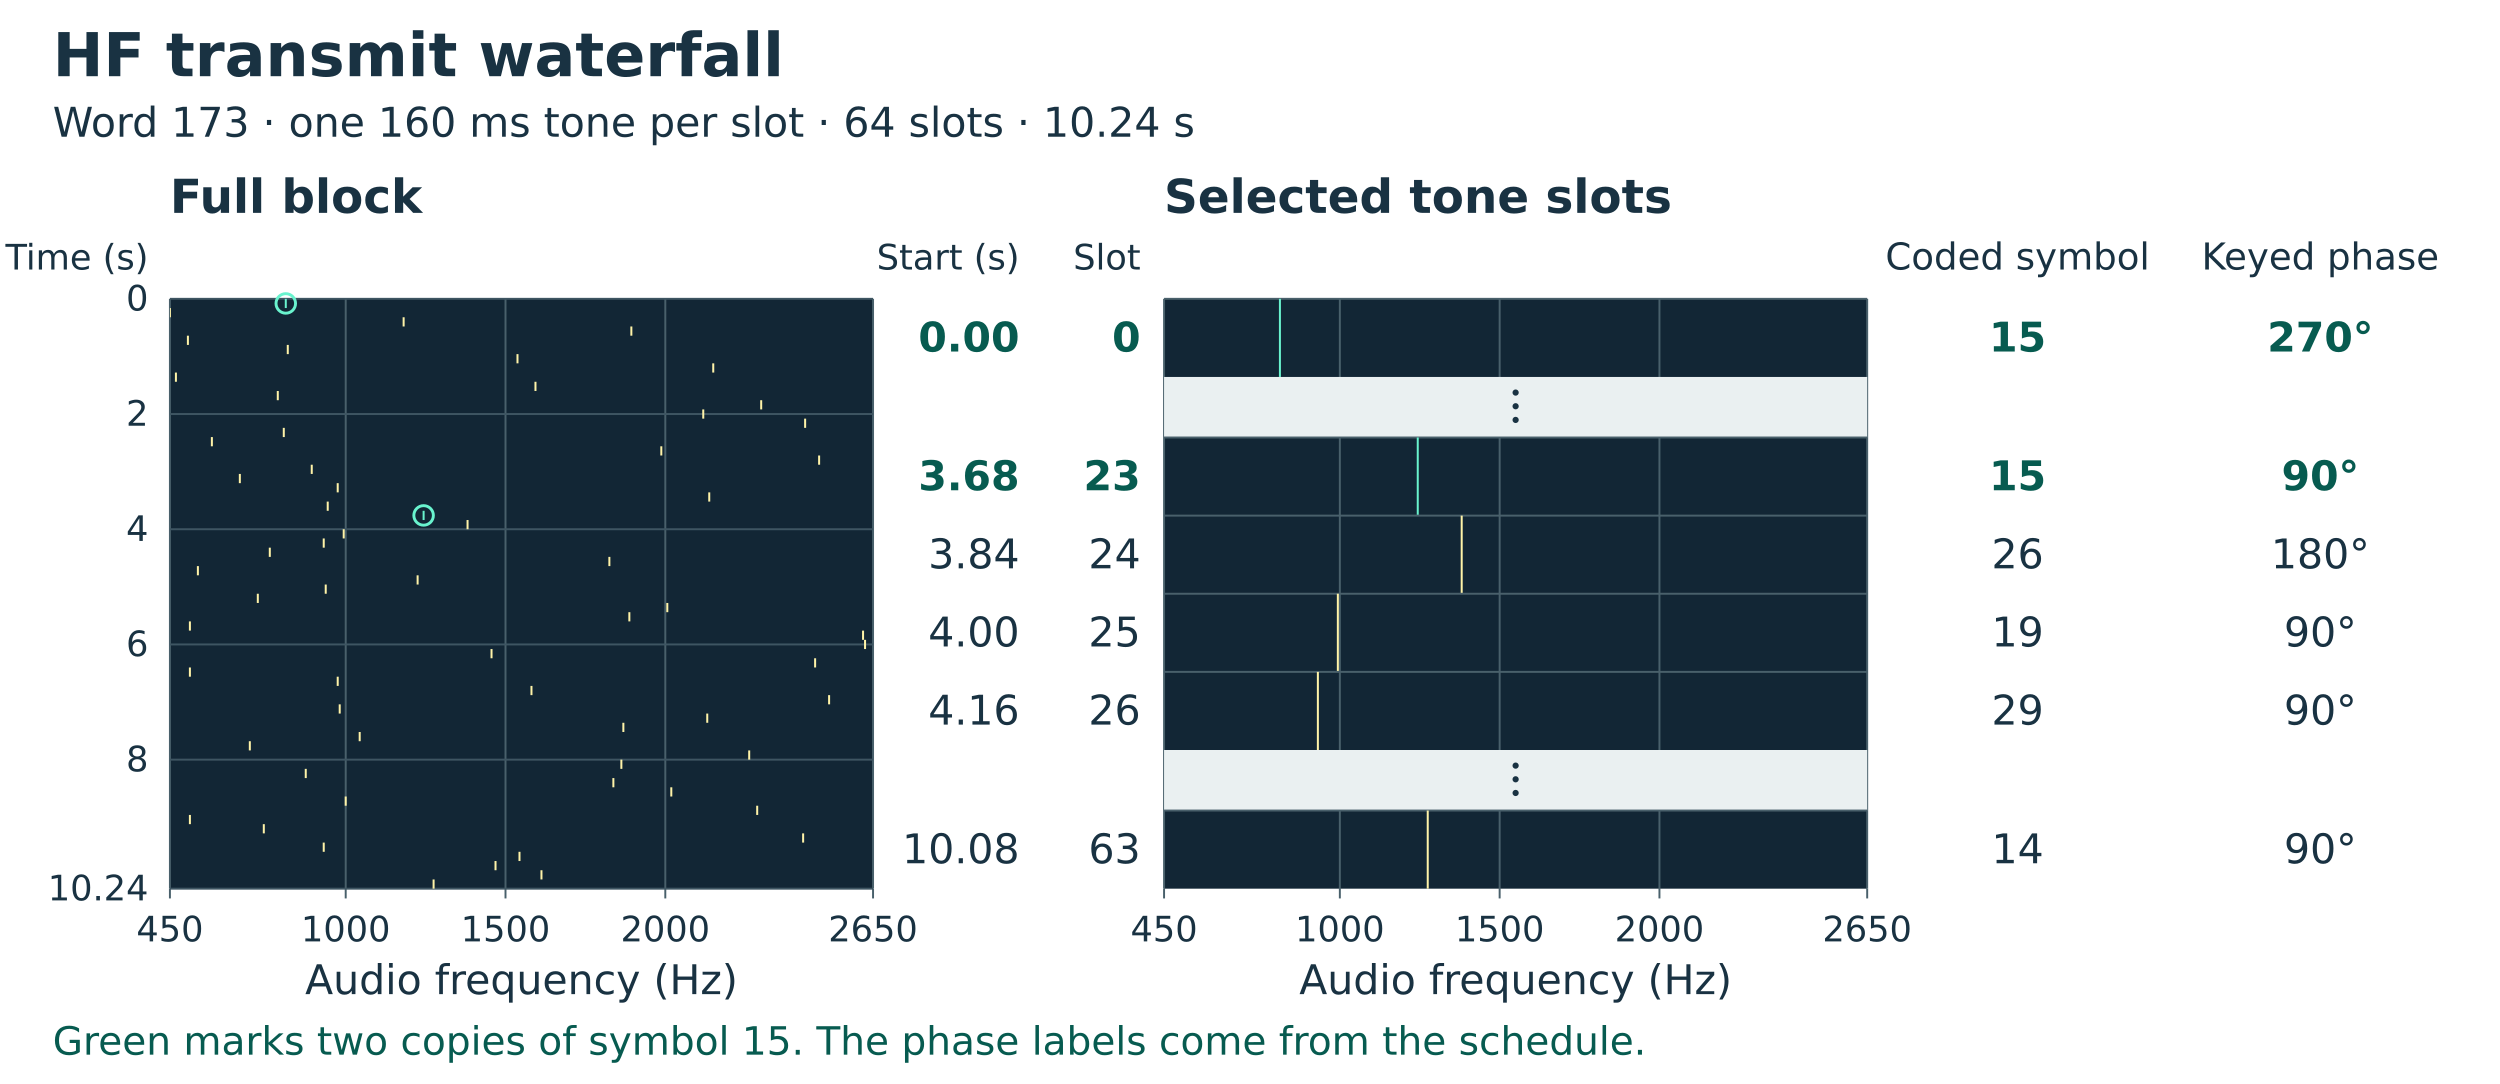
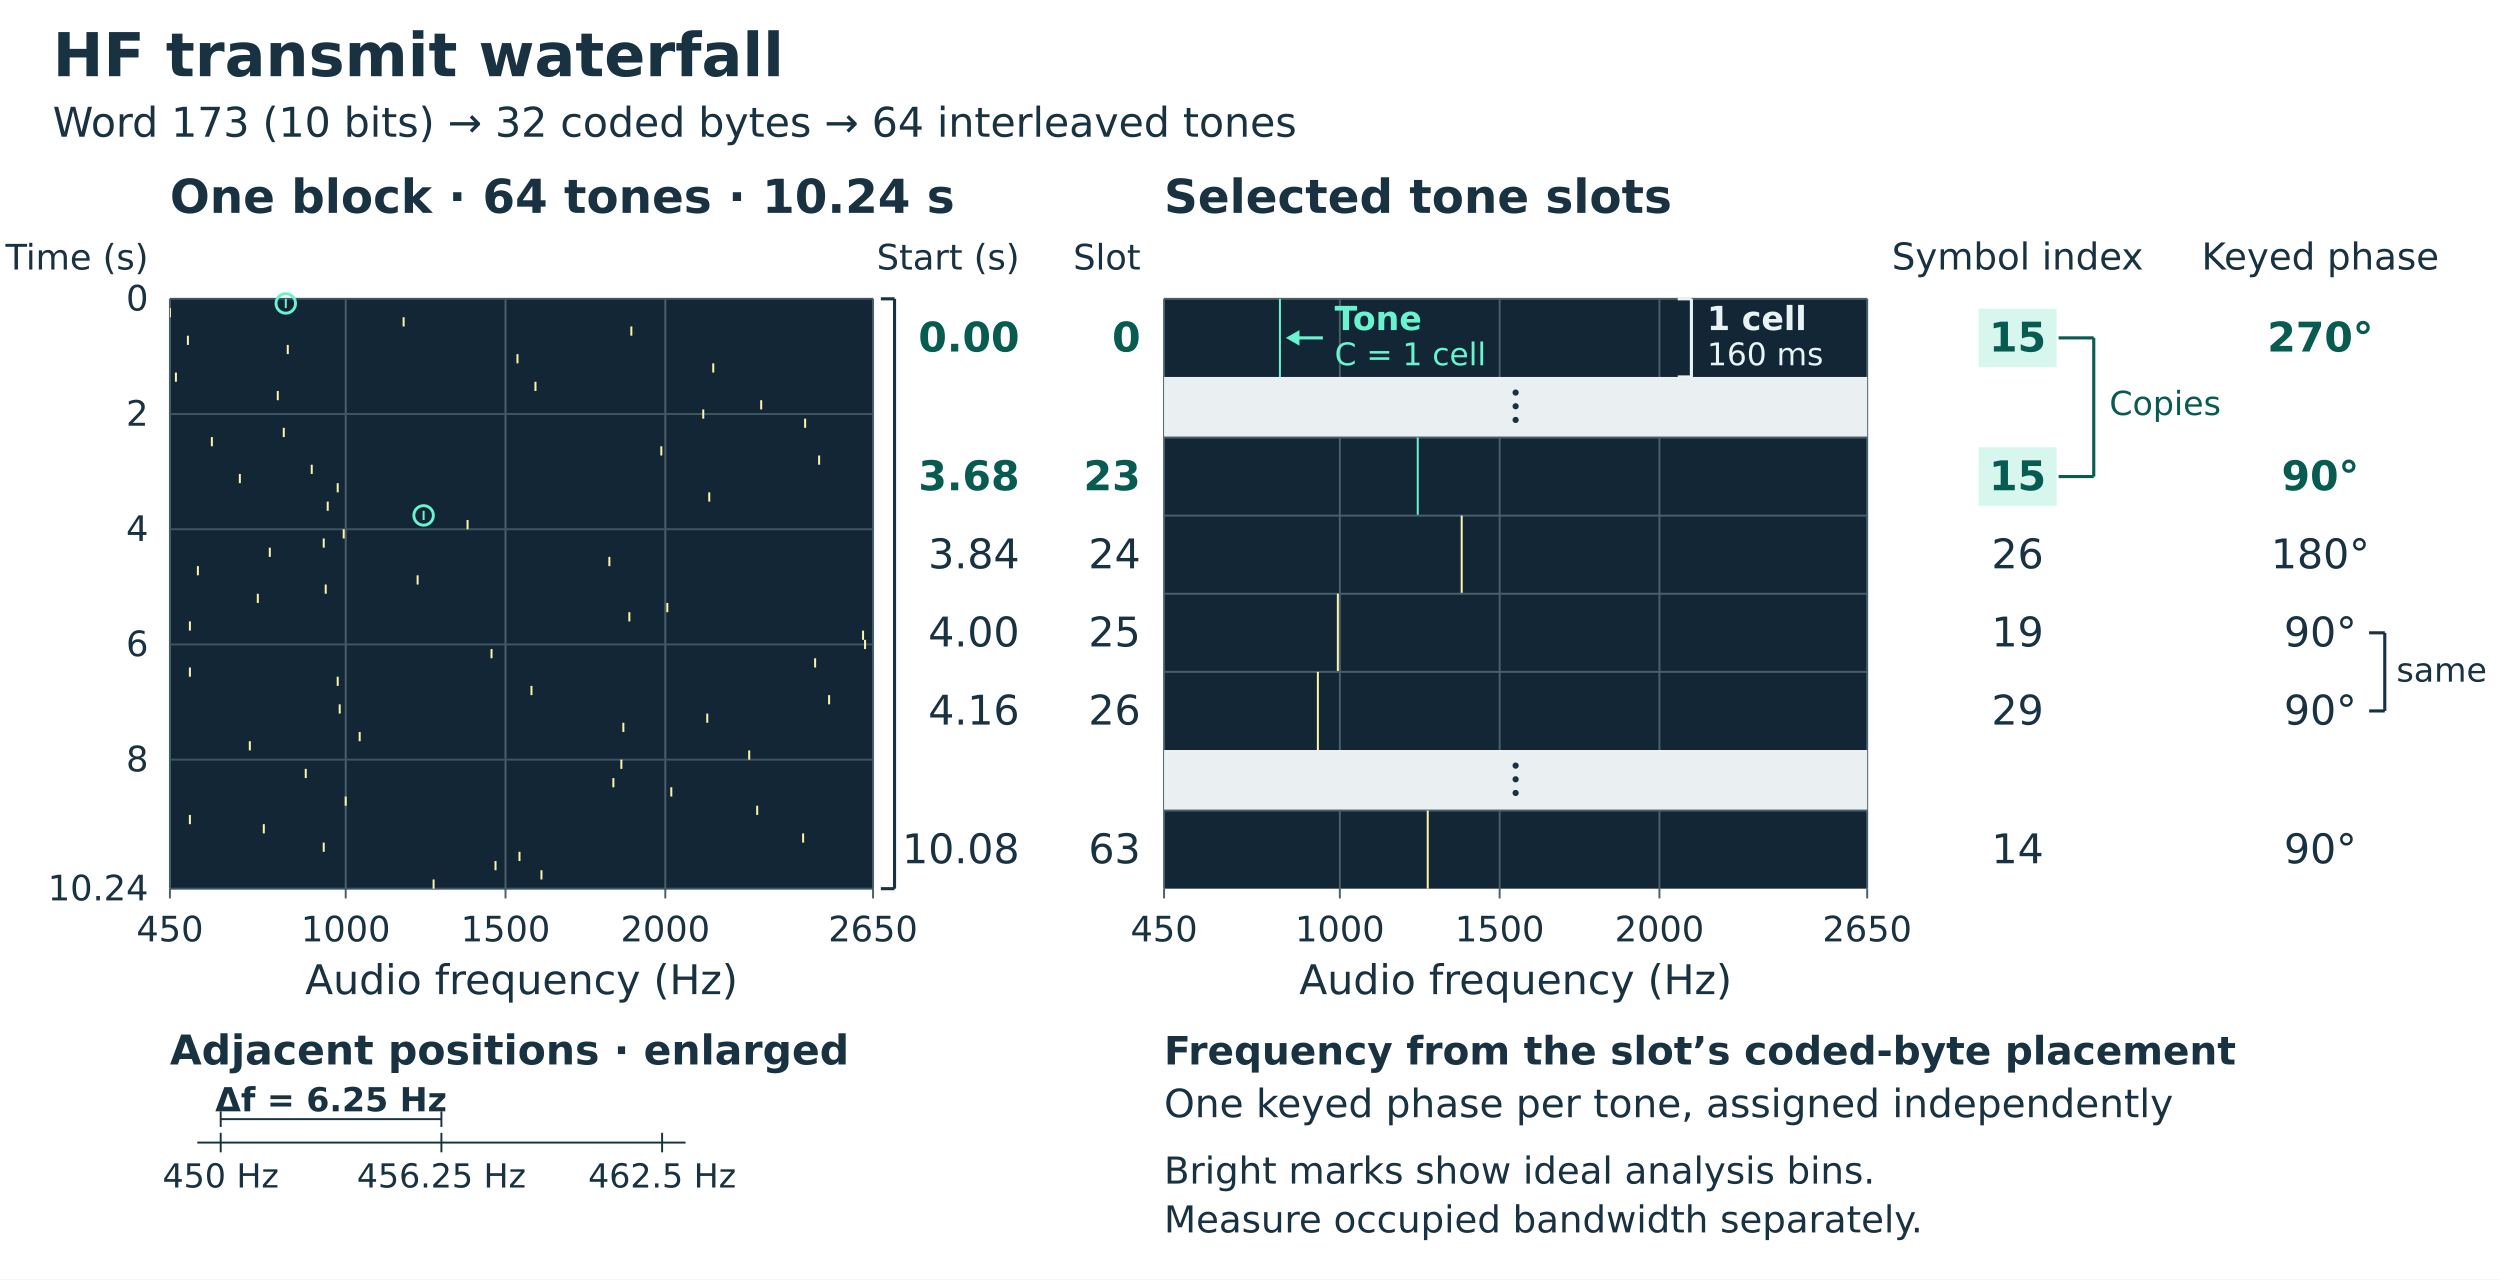
- <svg xmlns="http://www.w3.org/2000/svg" width="1280" height="555" viewBox="0 0 1280 555" role="img" aria-labelledby="title description">
-   <rect x="0.000" y="0.000" width="1280.000" height="555.000" fill="#ffffff" />
+ <svg xmlns="http://www.w3.org/2000/svg" width="1280" height="655" viewBox="0 0 1280 655" role="img" aria-labelledby="title description">
+   <rect x="0.000" y="0.000" width="1280.000" height="655.000" fill="#ffffff" />
  <g font-family="DejaVu Sans, sans-serif">
    <text x="27" y="39.000" text-anchor="start" font-size="31" font-weight="700" fill="#193242">HF transmit waterfall</text>
-     <text x="27" y="70.000" text-anchor="start" font-size="21" font-weight="400" fill="#193242">Word 173 · one 160 ms tone per slot · 64 slots · 10.24 s</text>
-     <text x="87" y="109.000" text-anchor="start" font-size="24" font-weight="700" fill="#193242">Full block</text>
+     <text x="27" y="70.000" text-anchor="start" font-size="21" font-weight="400" fill="#193242">Word 173 (10 bits) → 32 coded bytes → 64 interleaved tones</text>
+     <text x="87" y="109.000" text-anchor="start" font-size="24" font-weight="700" fill="#193242">One block · 64 tones · 10.24 s</text>
    <text x="596" y="109.000" text-anchor="start" font-size="24" font-weight="700" fill="#193242">Selected tone slots</text>
    <text x="76" y="138.000" text-anchor="end" font-size="18" font-weight="400" fill="#193242">Time (s)</text>
    <text x="522" y="138.000" text-anchor="end" font-size="18" font-weight="400" fill="#193242">Start (s)</text>
    <text x="584" y="138.000" text-anchor="end" font-size="18" font-weight="400" fill="#193242">Slot</text>
-     <text x="1033" y="138.000" text-anchor="middle" font-size="19" font-weight="400" fill="#193242">Coded symbol</text>
+     <text x="1033" y="138.000" text-anchor="middle" font-size="19" font-weight="400" fill="#193242">Symbol index</text>
    <text x="1188" y="138.000" text-anchor="middle" font-size="19" font-weight="400" fill="#193242">Keyed phase</text>
    <rect x="87.000" y="153.000" width="360.000" height="302.000" fill="#122635" />
    <line x1="87.000" y1="153.000" x2="87.000" y2="455.000" stroke="#49606b" stroke-width="1" />
    <line x1="87.000" y1="455.000" x2="87.000" y2="460.000" stroke="#49606b" stroke-width="1" />
    <text x="87.0" y="482.000" text-anchor="middle" font-size="18" font-weight="400" fill="#193242">450</text>
    <line x1="177.000" y1="153.000" x2="177.000" y2="455.000" stroke="#49606b" stroke-width="1" />
    <line x1="177.000" y1="455.000" x2="177.000" y2="460.000" stroke="#49606b" stroke-width="1" />
    <text x="177.0" y="482.000" text-anchor="middle" font-size="18" font-weight="400" fill="#193242">1000</text>
    <line x1="258.818" y1="153.000" x2="258.818" y2="455.000" stroke="#49606b" stroke-width="1" />
    <line x1="258.818" y1="455.000" x2="258.818" y2="460.000" stroke="#49606b" stroke-width="1" />
    <text x="258.818" y="482.000" text-anchor="middle" font-size="18" font-weight="400" fill="#193242">1500</text>
    <line x1="340.636" y1="153.000" x2="340.636" y2="455.000" stroke="#49606b" stroke-width="1" />
    <line x1="340.636" y1="455.000" x2="340.636" y2="460.000" stroke="#49606b" stroke-width="1" />
    <text x="340.636" y="482.000" text-anchor="middle" font-size="18" font-weight="400" fill="#193242">2000</text>
    <line x1="447.000" y1="153.000" x2="447.000" y2="455.000" stroke="#49606b" stroke-width="1" />
    <line x1="447.000" y1="455.000" x2="447.000" y2="460.000" stroke="#49606b" stroke-width="1" />
    <text x="447.0" y="482.000" text-anchor="middle" font-size="18" font-weight="400" fill="#193242">2650</text>
    <text x="267.0" y="509.000" text-anchor="middle" font-size="21" font-weight="400" fill="#193242">Audio frequency (Hz)</text>
    <rect x="596.000" y="153.000" width="360.000" height="302.000" fill="#122635" />
    <line x1="596.000" y1="153.000" x2="596.000" y2="455.000" stroke="#49606b" stroke-width="1" />
    <line x1="596.000" y1="455.000" x2="596.000" y2="460.000" stroke="#49606b" stroke-width="1" />
    <text x="596.0" y="482.000" text-anchor="middle" font-size="18" font-weight="400" fill="#193242">450</text>
    <line x1="686.000" y1="153.000" x2="686.000" y2="455.000" stroke="#49606b" stroke-width="1" />
    <line x1="686.000" y1="455.000" x2="686.000" y2="460.000" stroke="#49606b" stroke-width="1" />
    <text x="686.0" y="482.000" text-anchor="middle" font-size="18" font-weight="400" fill="#193242">1000</text>
    <line x1="767.818" y1="153.000" x2="767.818" y2="455.000" stroke="#49606b" stroke-width="1" />
    <line x1="767.818" y1="455.000" x2="767.818" y2="460.000" stroke="#49606b" stroke-width="1" />
    <text x="767.818" y="482.000" text-anchor="middle" font-size="18" font-weight="400" fill="#193242">1500</text>
    <line x1="849.636" y1="153.000" x2="849.636" y2="455.000" stroke="#49606b" stroke-width="1" />
    <line x1="849.636" y1="455.000" x2="849.636" y2="460.000" stroke="#49606b" stroke-width="1" />
    <text x="849.636" y="482.000" text-anchor="middle" font-size="18" font-weight="400" fill="#193242">2000</text>
    <line x1="956.000" y1="153.000" x2="956.000" y2="455.000" stroke="#49606b" stroke-width="1" />
    <line x1="956.000" y1="455.000" x2="956.000" y2="460.000" stroke="#49606b" stroke-width="1" />
    <text x="956.0" y="482.000" text-anchor="middle" font-size="18" font-weight="400" fill="#193242">2650</text>
    <text x="776.0" y="509.000" text-anchor="middle" font-size="21" font-weight="400" fill="#193242">Audio frequency (Hz)</text>
    <line x1="87.000" y1="153.000" x2="447.000" y2="153.000" stroke="#3e5562" stroke-width="1" />
    <text x="76" y="159.000" text-anchor="end" font-size="18" font-weight="400" fill="#193242">0</text>
    <line x1="87.000" y1="211.984" x2="447.000" y2="211.984" stroke="#3e5562" stroke-width="1" />
    <text x="76" y="217.984" text-anchor="end" font-size="18" font-weight="400" fill="#193242">2</text>
    <line x1="87.000" y1="270.969" x2="447.000" y2="270.969" stroke="#3e5562" stroke-width="1" />
    <text x="76" y="276.969" text-anchor="end" font-size="18" font-weight="400" fill="#193242">4</text>
    <line x1="87.000" y1="329.953" x2="447.000" y2="329.953" stroke="#3e5562" stroke-width="1" />
    <text x="76" y="335.953" text-anchor="end" font-size="18" font-weight="400" fill="#193242">6</text>
    <line x1="87.000" y1="388.938" x2="447.000" y2="388.938" stroke="#3e5562" stroke-width="1" />
    <text x="76" y="394.938" text-anchor="end" font-size="18" font-weight="400" fill="#193242">8</text>
    <line x1="87.000" y1="455.000" x2="447.000" y2="455.000" stroke="#3e5562" stroke-width="1" />
    <text x="76" y="461.000" text-anchor="end" font-size="18" font-weight="400" fill="#193242">10.24</text>
+     <rect x="457.200" y="153.000" width="1.600" height="302.000" fill="#193242" />
+     <rect x="451.000" y="152.200" width="7.000" height="1.600" fill="#193242" />
+     <rect x="451.000" y="454.200" width="7.000" height="1.600" fill="#193242" />
    <rect x="145.807" y="153.000" width="1.023" height="4.719" fill="#69f3ce" />
    <circle cx="146.318" cy="155.359" r="5" fill="none" stroke="#69f3ce" stroke-width="1.5" />
    <rect x="87.000" y="157.719" width="0.511" height="4.719" fill="#fff3a8" />
    <rect x="206.148" y="162.438" width="1.023" height="4.719" fill="#fff3a8" />
    <rect x="322.739" y="167.156" width="1.023" height="4.719" fill="#fff3a8" />
    <rect x="95.693" y="171.875" width="1.023" height="4.719" fill="#fff3a8" />
    <rect x="146.830" y="176.594" width="1.023" height="4.719" fill="#fff3a8" />
    <rect x="264.443" y="181.312" width="1.023" height="4.719" fill="#fff3a8" />
    <rect x="364.670" y="186.031" width="1.023" height="4.719" fill="#fff3a8" />
    <rect x="89.557" y="190.750" width="1.023" height="4.719" fill="#fff3a8" />
    <rect x="273.648" y="195.469" width="1.023" height="4.719" fill="#fff3a8" />
    <rect x="141.716" y="200.188" width="1.023" height="4.719" fill="#fff3a8" />
    <rect x="389.216" y="204.906" width="1.023" height="4.719" fill="#fff3a8" />
    <rect x="359.557" y="209.625" width="1.023" height="4.719" fill="#fff3a8" />
    <rect x="411.716" y="214.344" width="1.023" height="4.719" fill="#fff3a8" />
    <rect x="144.784" y="219.062" width="1.023" height="4.719" fill="#fff3a8" />
    <rect x="107.966" y="223.781" width="1.023" height="4.719" fill="#fff3a8" />
    <rect x="338.080" y="228.500" width="1.023" height="4.719" fill="#fff3a8" />
    <rect x="418.875" y="233.219" width="1.023" height="4.719" fill="#fff3a8" />
    <rect x="159.102" y="237.938" width="1.023" height="4.719" fill="#fff3a8" />
    <rect x="122.284" y="242.656" width="1.023" height="4.719" fill="#fff3a8" />
    <rect x="172.398" y="247.375" width="1.023" height="4.719" fill="#fff3a8" />
    <rect x="362.625" y="252.094" width="1.023" height="4.719" fill="#fff3a8" />
    <rect x="167.284" y="256.812" width="1.023" height="4.719" fill="#fff3a8" />
    <rect x="216.375" y="261.531" width="1.023" height="4.719" fill="#69f3ce" />
    <circle cx="216.886" cy="263.891" r="5" fill="none" stroke="#69f3ce" stroke-width="1.5" />
    <rect x="238.875" y="266.250" width="1.023" height="4.719" fill="#fff3a8" />
    <rect x="175.466" y="270.969" width="1.023" height="4.719" fill="#fff3a8" />
    <rect x="165.239" y="275.688" width="1.023" height="4.719" fill="#fff3a8" />
    <rect x="137.625" y="280.406" width="1.023" height="4.719" fill="#fff3a8" />
    <rect x="311.489" y="285.125" width="1.023" height="4.719" fill="#fff3a8" />
    <rect x="100.807" y="289.844" width="1.023" height="4.719" fill="#fff3a8" />
    <rect x="213.307" y="294.562" width="1.023" height="4.719" fill="#fff3a8" />
    <rect x="166.261" y="299.281" width="1.023" height="4.719" fill="#fff3a8" />
    <rect x="131.489" y="304.000" width="1.023" height="4.719" fill="#fff3a8" />
    <rect x="341.148" y="308.719" width="1.023" height="4.719" fill="#fff3a8" />
    <rect x="321.716" y="313.438" width="1.023" height="4.719" fill="#fff3a8" />
    <rect x="96.716" y="318.156" width="1.023" height="4.719" fill="#fff3a8" />
    <rect x="441.375" y="322.875" width="1.023" height="4.719" fill="#fff3a8" />
    <rect x="442.398" y="327.594" width="1.023" height="4.719" fill="#fff3a8" />
    <rect x="251.148" y="332.312" width="1.023" height="4.719" fill="#fff3a8" />
    <rect x="416.830" y="337.031" width="1.023" height="4.719" fill="#fff3a8" />
    <rect x="96.716" y="341.750" width="1.023" height="4.719" fill="#fff3a8" />
    <rect x="172.398" y="346.469" width="1.023" height="4.719" fill="#fff3a8" />
    <rect x="271.602" y="351.188" width="1.023" height="4.719" fill="#fff3a8" />
    <rect x="423.989" y="355.906" width="1.023" height="4.719" fill="#fff3a8" />
    <rect x="173.420" y="360.625" width="1.023" height="4.719" fill="#fff3a8" />
    <rect x="361.602" y="365.344" width="1.023" height="4.719" fill="#fff3a8" />
    <rect x="318.648" y="370.062" width="1.023" height="4.719" fill="#fff3a8" />
    <rect x="183.648" y="374.781" width="1.023" height="4.719" fill="#fff3a8" />
    <rect x="127.398" y="379.500" width="1.023" height="4.719" fill="#fff3a8" />
    <rect x="383.080" y="384.219" width="1.023" height="4.719" fill="#fff3a8" />
    <rect x="317.625" y="388.938" width="1.023" height="4.719" fill="#fff3a8" />
    <rect x="156.034" y="393.656" width="1.023" height="4.719" fill="#fff3a8" />
    <rect x="313.534" y="398.375" width="1.023" height="4.719" fill="#fff3a8" />
    <rect x="343.193" y="403.094" width="1.023" height="4.719" fill="#fff3a8" />
    <rect x="176.489" y="407.812" width="1.023" height="4.719" fill="#fff3a8" />
    <rect x="387.170" y="412.531" width="1.023" height="4.719" fill="#fff3a8" />
    <rect x="96.716" y="417.250" width="1.023" height="4.719" fill="#fff3a8" />
    <rect x="134.557" y="421.969" width="1.023" height="4.719" fill="#fff3a8" />
    <rect x="410.693" y="426.688" width="1.023" height="4.719" fill="#fff3a8" />
    <rect x="165.239" y="431.406" width="1.023" height="4.719" fill="#fff3a8" />
    <rect x="265.466" y="436.125" width="1.023" height="4.719" fill="#fff3a8" />
    <rect x="253.193" y="440.844" width="1.023" height="4.719" fill="#fff3a8" />
    <rect x="276.716" y="445.562" width="1.023" height="4.719" fill="#fff3a8" />
    <rect x="221.489" y="450.281" width="1.023" height="4.719" fill="#fff3a8" />
    <line x1="596.000" y1="153.000" x2="956.000" y2="153.000" stroke="#49606b" stroke-width="1" />
    <rect x="654.807" y="153.000" width="1.023" height="40.000" fill="#69f3ce" />
+     <rect x="1013.000" y="158.000" width="40.000" height="30.000" fill="#d7f7ee" />
    <text x="522" y="180.000" text-anchor="end" font-size="21" font-weight="700" fill="#075b50">0.00</text>
    <text x="584" y="180.000" text-anchor="end" font-size="21" font-weight="700" fill="#075b50">0</text>
    <text x="1033" y="180.000" text-anchor="middle" font-size="21" font-weight="700" fill="#075b50">15</text>
    <text x="1188" y="180.000" text-anchor="middle" font-size="21" font-weight="700" fill="#075b50">270°</text>
    <rect x="596.000" y="193.000" width="360.000" height="31.000" fill="#eaf0f1" />
    <circle cx="776.000" cy="201.000" r="1.6" fill="#193242" />
    <circle cx="776.000" cy="208.000" r="1.6" fill="#193242" />
    <circle cx="776.000" cy="215.000" r="1.6" fill="#193242" />
    <line x1="596.000" y1="224.000" x2="956.000" y2="224.000" stroke="#49606b" stroke-width="1" />
    <rect x="725.375" y="224.000" width="1.023" height="40.000" fill="#69f3ce" />
+     <rect x="1013.000" y="229.000" width="40.000" height="30.000" fill="#d7f7ee" />
    <text x="522" y="251.000" text-anchor="end" font-size="21" font-weight="700" fill="#075b50">3.68</text>
    <text x="584" y="251.000" text-anchor="end" font-size="21" font-weight="700" fill="#075b50">23</text>
    <text x="1033" y="251.000" text-anchor="middle" font-size="21" font-weight="700" fill="#075b50">15</text>
    <text x="1188" y="251.000" text-anchor="middle" font-size="21" font-weight="700" fill="#075b50">90°</text>
    <line x1="596.000" y1="264.000" x2="956.000" y2="264.000" stroke="#49606b" stroke-width="1" />
    <rect x="747.875" y="264.000" width="1.023" height="40.000" fill="#fff3a8" />
    <text x="522" y="291.000" text-anchor="end" font-size="21" font-weight="400" fill="#193242">3.84</text>
    <text x="584" y="291.000" text-anchor="end" font-size="21" font-weight="400" fill="#193242">24</text>
    <text x="1033" y="291.000" text-anchor="middle" font-size="21" font-weight="400" fill="#193242">26</text>
    <text x="1188" y="291.000" text-anchor="middle" font-size="21" font-weight="400" fill="#193242">180°</text>
    <line x1="596.000" y1="304.000" x2="956.000" y2="304.000" stroke="#49606b" stroke-width="1" />
    <rect x="684.466" y="304.000" width="1.023" height="40.000" fill="#fff3a8" />
    <text x="522" y="331.000" text-anchor="end" font-size="21" font-weight="400" fill="#193242">4.00</text>
    <text x="584" y="331.000" text-anchor="end" font-size="21" font-weight="400" fill="#193242">25</text>
    <text x="1033" y="331.000" text-anchor="middle" font-size="21" font-weight="400" fill="#193242">19</text>
    <text x="1188" y="331.000" text-anchor="middle" font-size="21" font-weight="400" fill="#193242">90°</text>
    <line x1="596.000" y1="344.000" x2="956.000" y2="344.000" stroke="#49606b" stroke-width="1" />
    <rect x="674.239" y="344.000" width="1.023" height="40.000" fill="#fff3a8" />
    <text x="522" y="371.000" text-anchor="end" font-size="21" font-weight="400" fill="#193242">4.16</text>
    <text x="584" y="371.000" text-anchor="end" font-size="21" font-weight="400" fill="#193242">26</text>
    <text x="1033" y="371.000" text-anchor="middle" font-size="21" font-weight="400" fill="#193242">29</text>
    <text x="1188" y="371.000" text-anchor="middle" font-size="21" font-weight="400" fill="#193242">90°</text>
    <rect x="596.000" y="384.000" width="360.000" height="31.000" fill="#eaf0f1" />
    <circle cx="776.000" cy="392.000" r="1.6" fill="#193242" />
    <circle cx="776.000" cy="399.000" r="1.6" fill="#193242" />
    <circle cx="776.000" cy="406.000" r="1.6" fill="#193242" />
    <line x1="596.000" y1="415.000" x2="956.000" y2="415.000" stroke="#49606b" stroke-width="1" />
    <rect x="730.489" y="415.000" width="1.023" height="40.000" fill="#fff3a8" />
    <text x="522" y="442.000" text-anchor="end" font-size="21" font-weight="400" fill="#193242">10.08</text>
    <text x="584" y="442.000" text-anchor="end" font-size="21" font-weight="400" fill="#193242">63</text>
    <text x="1033" y="442.000" text-anchor="middle" font-size="21" font-weight="400" fill="#193242">14</text>
    <text x="1188" y="442.000" text-anchor="middle" font-size="21" font-weight="400" fill="#193242">90°</text>
-     <text x="27" y="540.000" text-anchor="start" font-size="20" font-weight="400" fill="#075b50">Green marks two copies of symbol 15. The phase labels come from the schedule.</text>
+     <rect x="664.318" y="172.200" width="13.000" height="1.600" fill="#69f3ce" />
+     <polygon points="658.318,173.000 665.318,169.000 665.318,177.000" fill="#69f3ce" />
+     <text x="683.318" y="169.000" text-anchor="start" font-size="17" font-weight="700" fill="#69f3ce">Tone</text>
+     <text x="683.318" y="187.000" text-anchor="start" font-size="16" font-weight="400" fill="#69f3ce">C = 1 cell</text>
+     <rect x="865.200" y="153.000" width="1.600" height="40.000" fill="#e7f3f4" />
+     <rect x="859.000" y="152.200" width="7.000" height="1.600" fill="#e7f3f4" />
+     <rect x="859.000" y="192.200" width="7.000" height="1.600" fill="#e7f3f4" />
+     <text x="874" y="169.000" text-anchor="start" font-size="17" font-weight="700" fill="#e7f3f4">1 cell</text>
+     <text x="874" y="187.000" text-anchor="start" font-size="16" font-weight="400" fill="#e7f3f4">160 ms</text>
+     <rect x="1071.200" y="173.000" width="1.600" height="71.000" fill="#075b50" />
+     <rect x="1054.000" y="172.200" width="18.000" height="1.600" fill="#075b50" />
+     <rect x="1054.000" y="243.200" width="18.000" height="1.600" fill="#075b50" />
+     <text x="1080" y="212.500" text-anchor="start" font-size="17" font-weight="400" fill="#075b50">Copies</text>
+     <rect x="1220.200" y="324.000" width="1.600" height="40.000" fill="#193242" />
+     <rect x="1213.000" y="323.200" width="8.000" height="1.600" fill="#193242" />
+     <rect x="1213.000" y="363.200" width="8.000" height="1.600" fill="#193242" />
+     <text x="1227" y="349.000" text-anchor="start" font-size="17" font-weight="400" fill="#193242">same</text>
+     <text x="87" y="545.000" text-anchor="start" font-size="21" font-weight="700" fill="#193242">Adjacent positions · enlarged</text>
+     <line x1="113.000" y1="573.000" x2="226.000" y2="573.000" stroke="#193242" stroke-width="1" />
+     <line x1="113.000" y1="569.000" x2="113.000" y2="577.000" stroke="#193242" stroke-width="1" />
+     <line x1="226.000" y1="569.000" x2="226.000" y2="577.000" stroke="#193242" stroke-width="1" />
+     <text x="169.5" y="569.000" text-anchor="middle" font-size="17" font-weight="700" fill="#193242">Δf = 6.25 Hz</text>
+     <line x1="101.000" y1="585.000" x2="351.000" y2="585.000" stroke="#193242" stroke-width="1" />
+     <line x1="113.000" y1="580.000" x2="113.000" y2="590.000" stroke="#193242" stroke-width="1" />
+     <text x="113" y="608.000" text-anchor="middle" font-size="17" font-weight="400" fill="#193242">450 Hz</text>
+     <line x1="226.000" y1="580.000" x2="226.000" y2="590.000" stroke="#193242" stroke-width="1" />
+     <text x="226" y="608.000" text-anchor="middle" font-size="17" font-weight="400" fill="#193242">456.25 Hz</text>
+     <line x1="339.000" y1="580.000" x2="339.000" y2="590.000" stroke="#193242" stroke-width="1" />
+     <text x="339" y="608.000" text-anchor="middle" font-size="17" font-weight="400" fill="#193242">462.5 Hz</text>
+     <text x="596" y="545.000" text-anchor="start" font-size="20" font-weight="700" fill="#193242">Frequency from the slot’s coded-byte placement</text>
+     <text x="596" y="572.000" text-anchor="start" font-size="20" font-weight="400" fill="#193242">One keyed phase per tone, assigned independently</text>
+     <text x="596" y="606.000" text-anchor="start" font-size="19" font-weight="400" fill="#193242">Bright marks show ideal analysis bins.</text>
+     <text x="596" y="631.000" text-anchor="start" font-size="19" font-weight="400" fill="#193242">Measure occupied bandwidth separately.</text>
  </g>
</svg>
